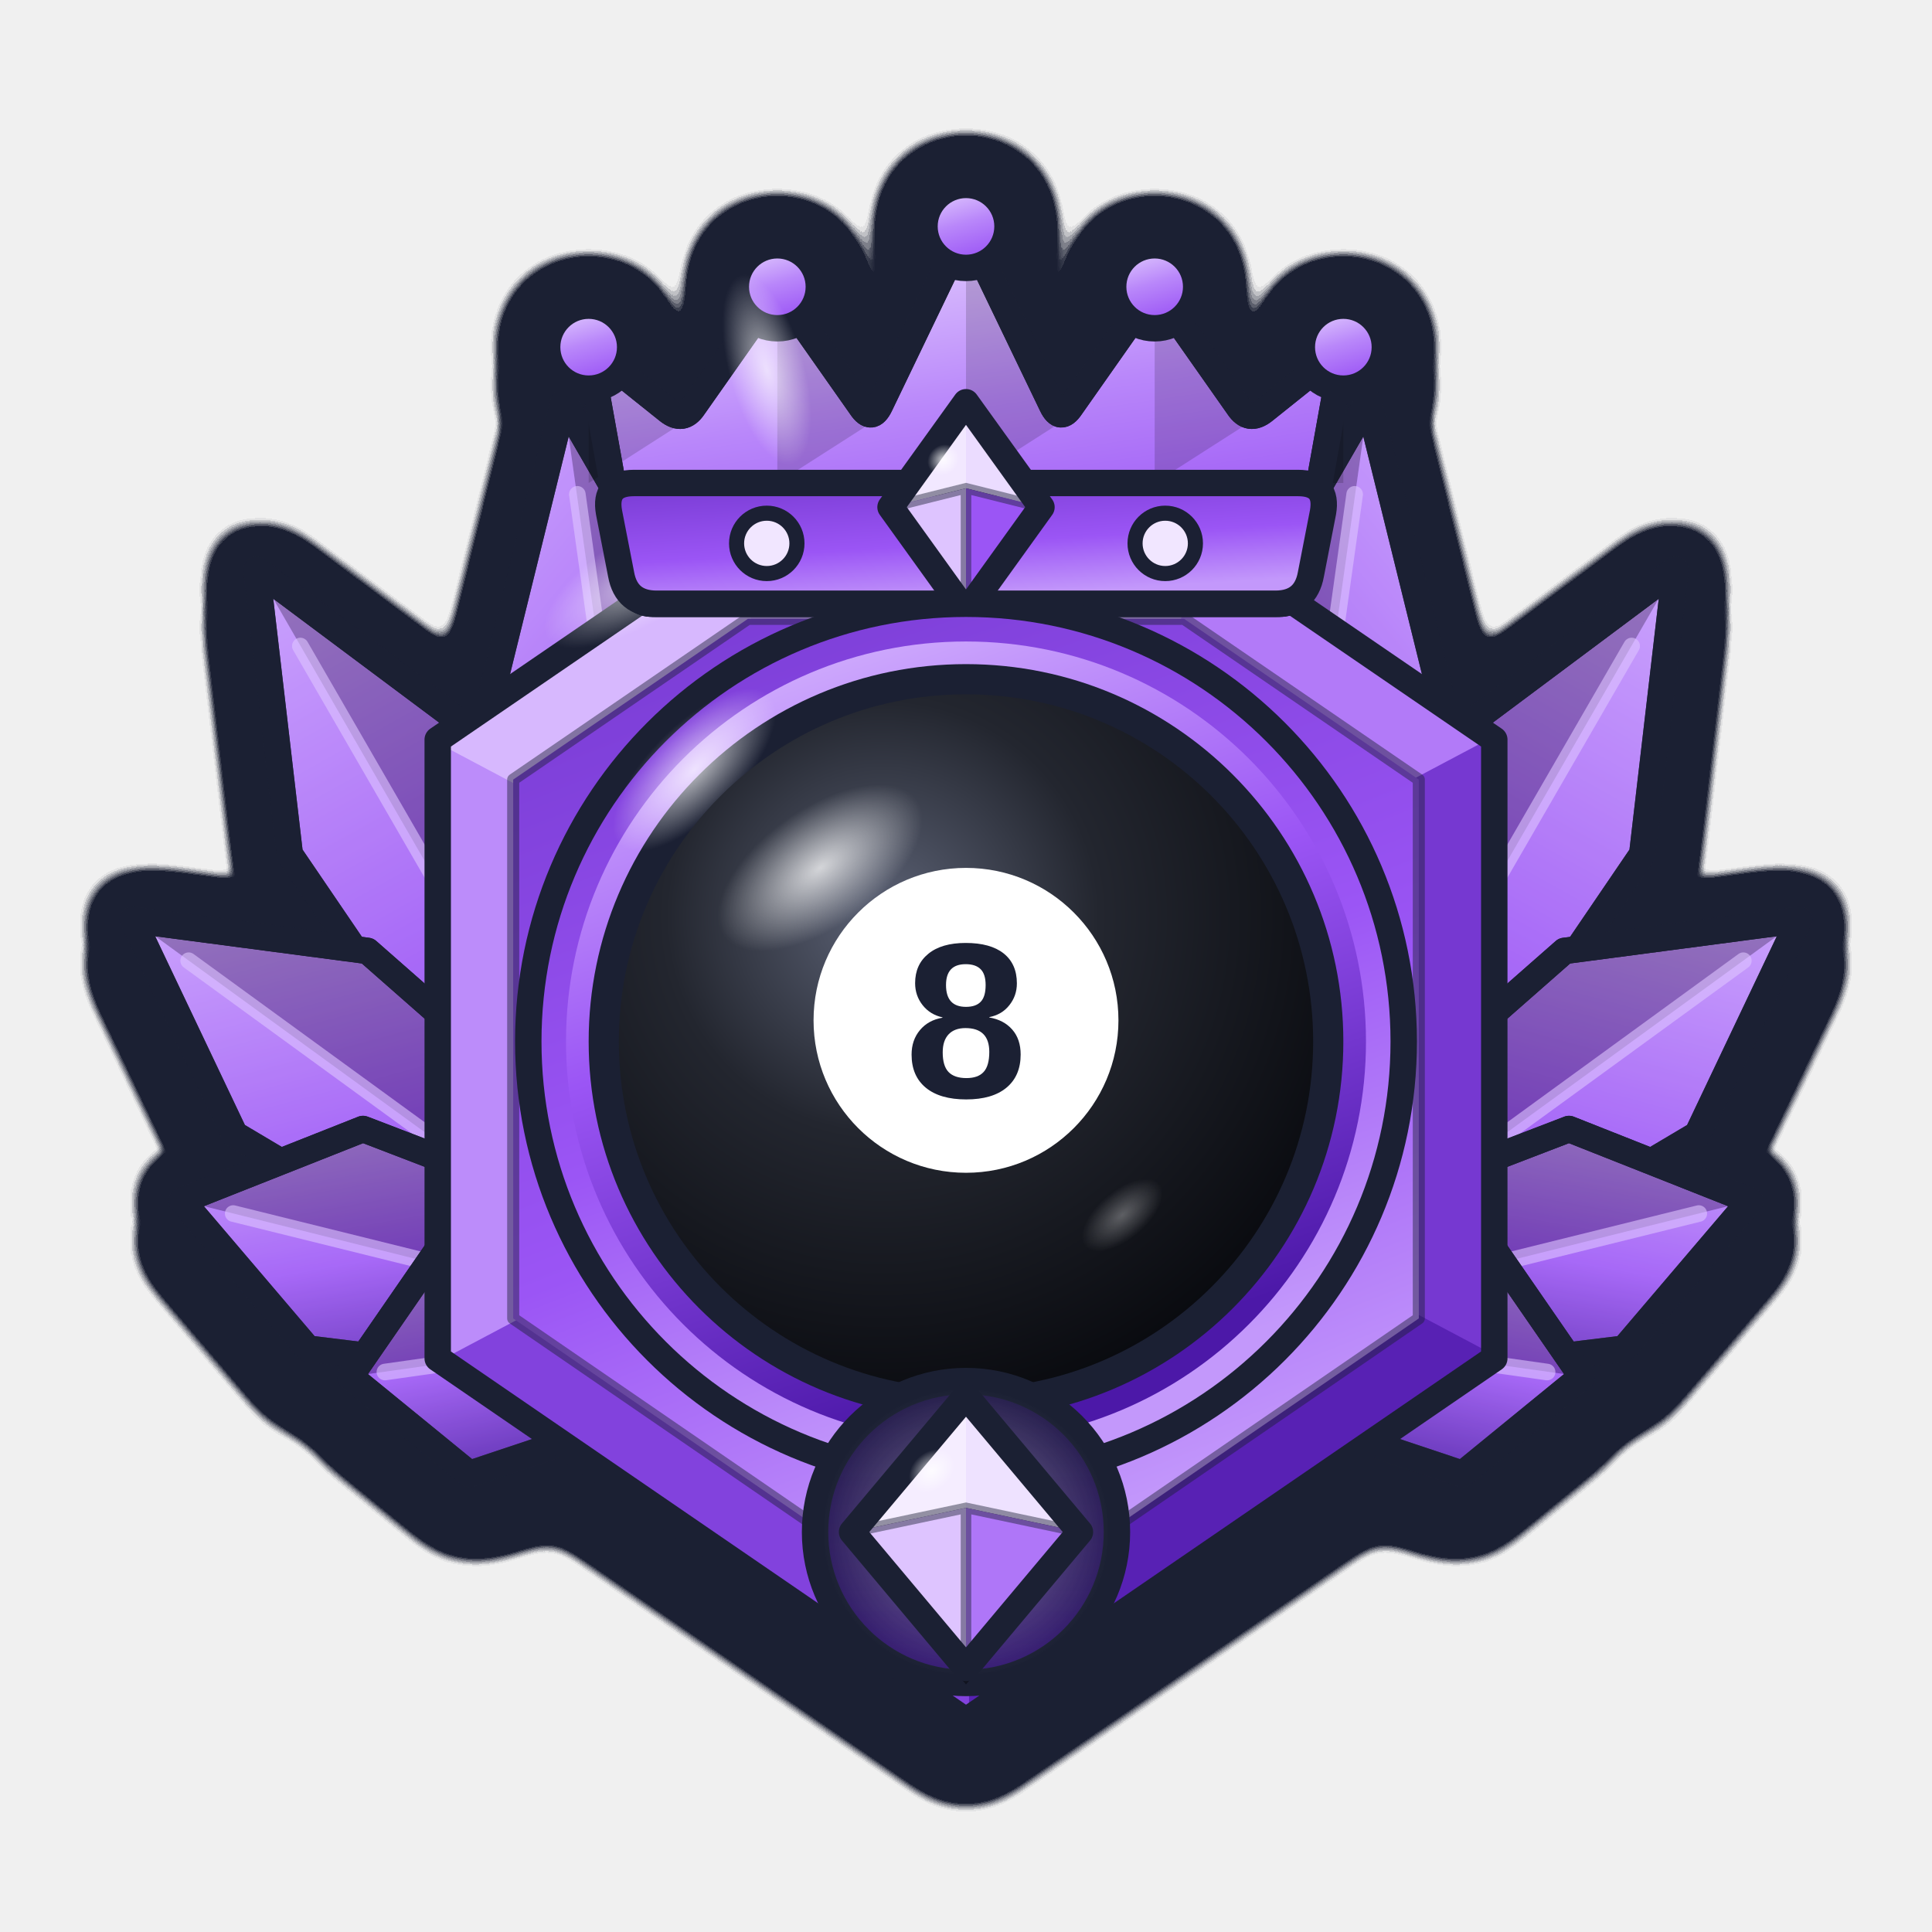
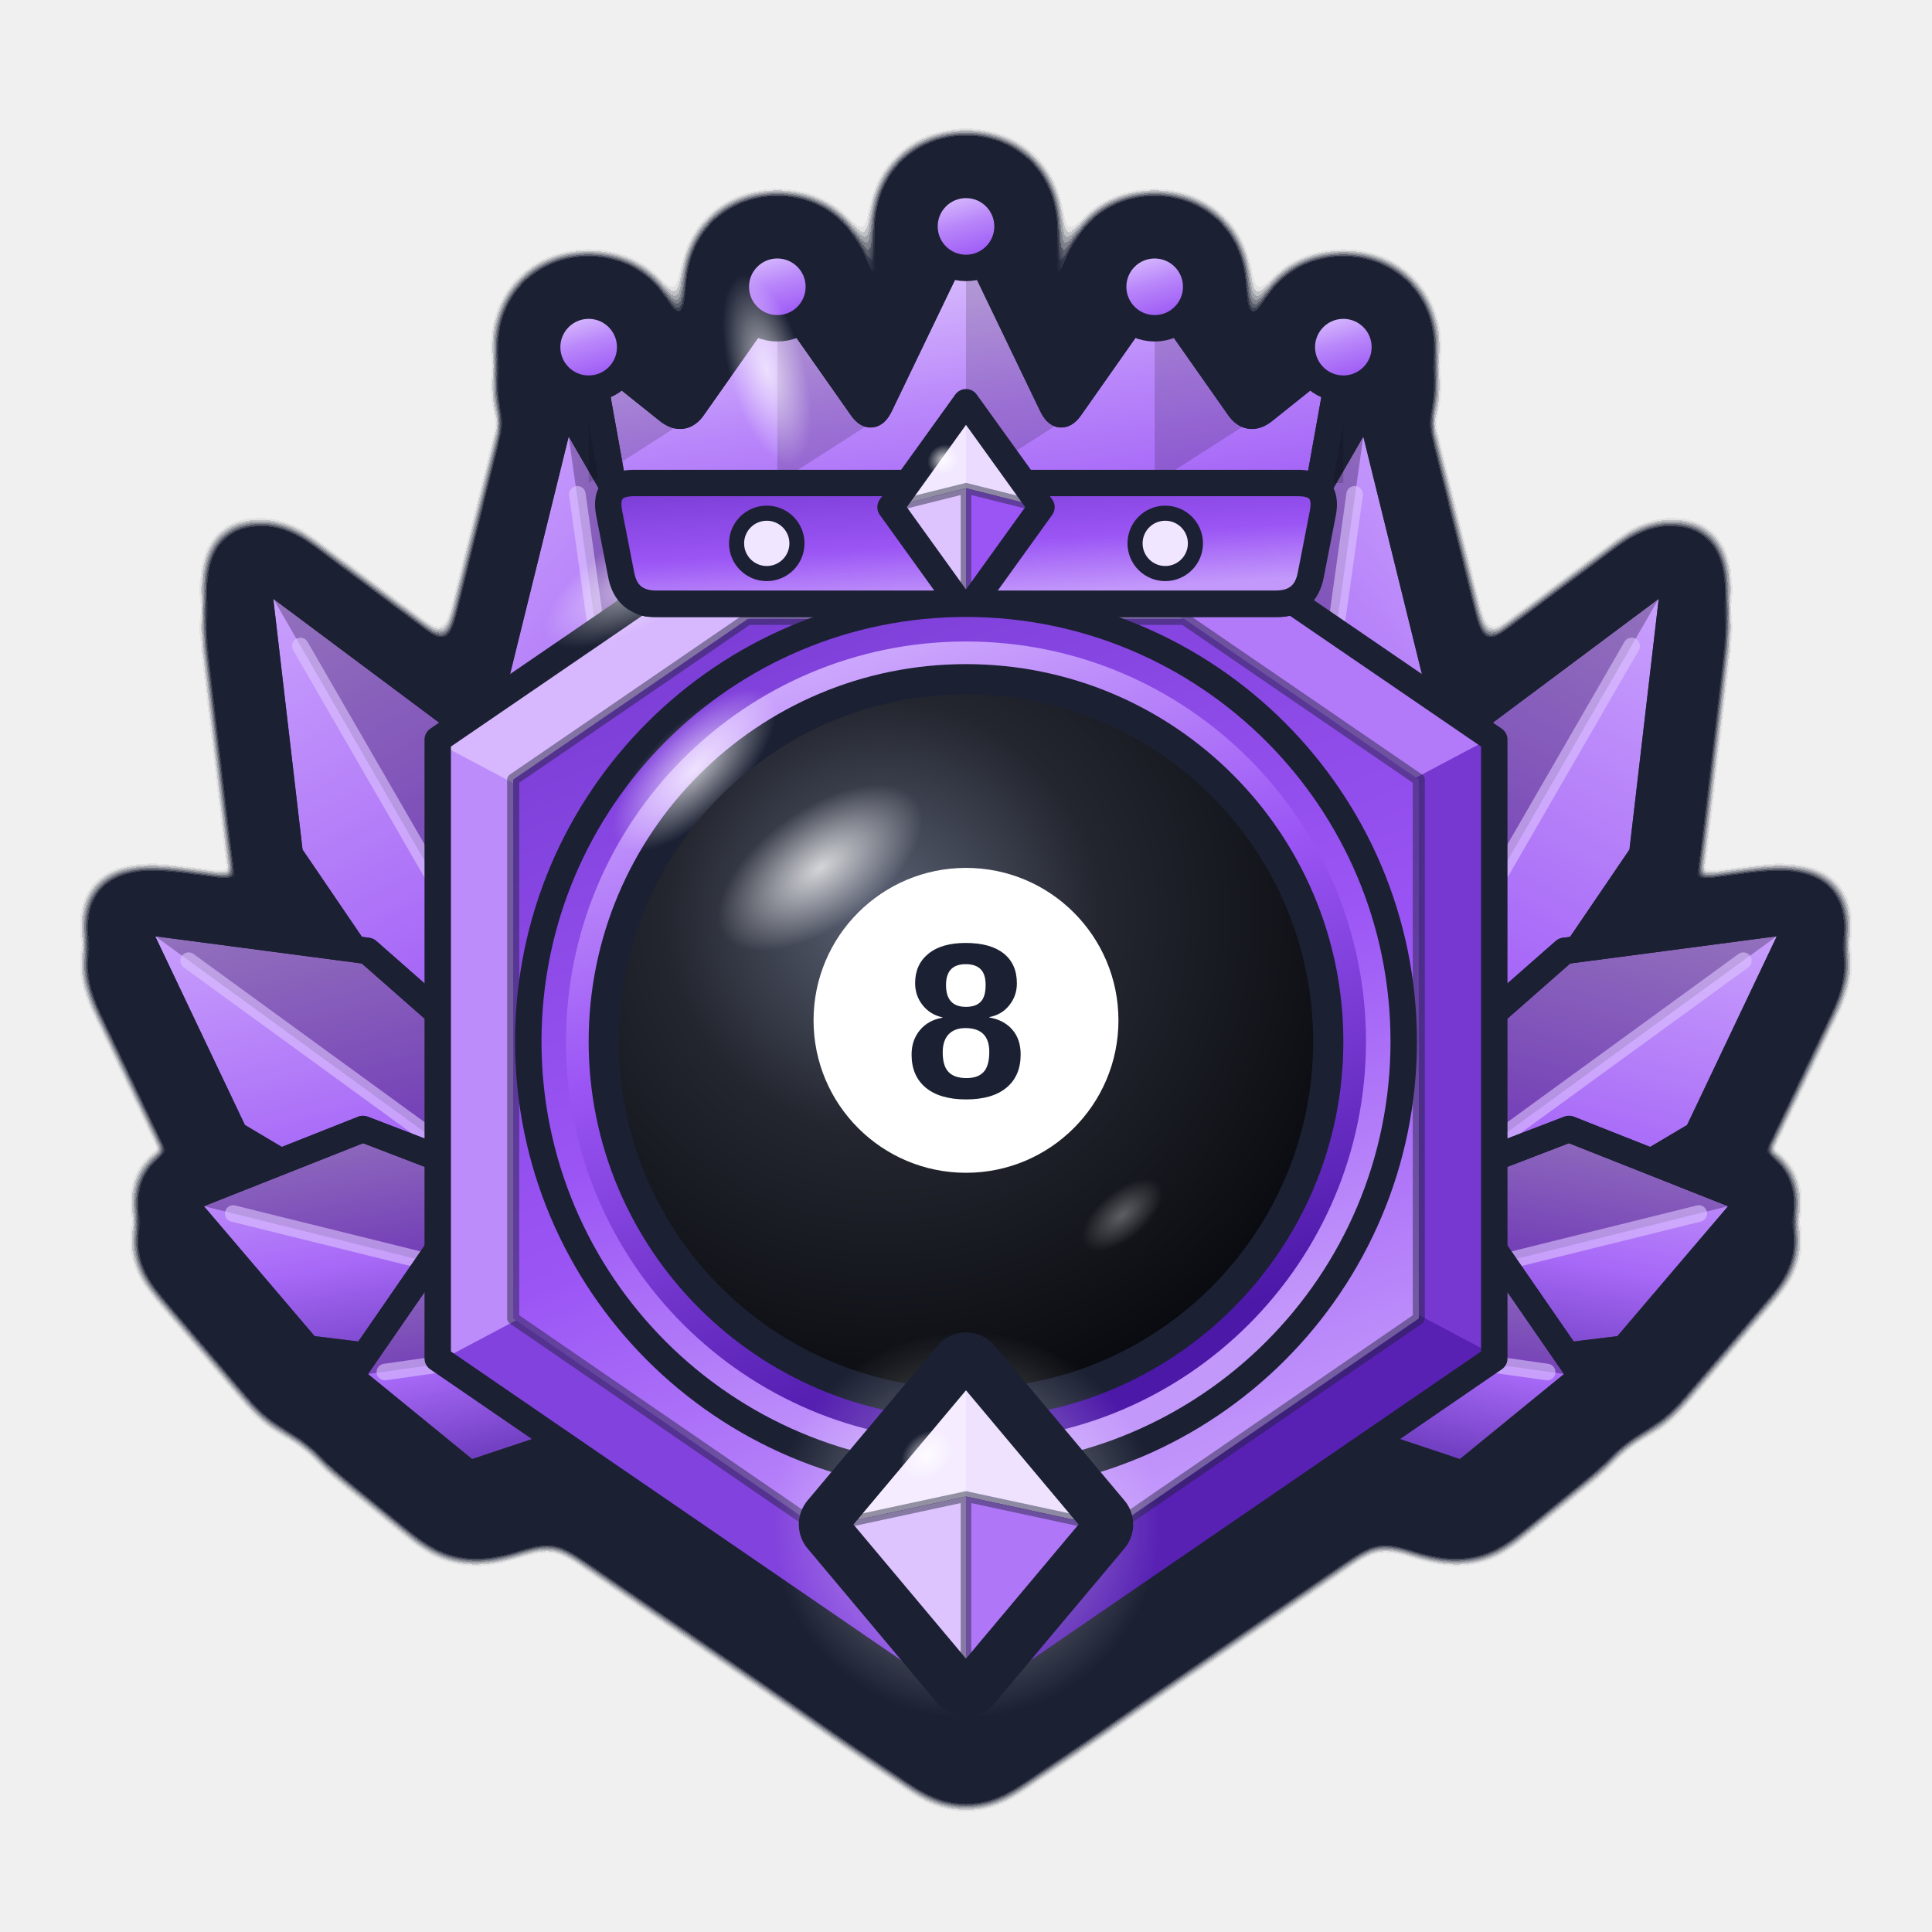
<svg xmlns="http://www.w3.org/2000/svg" width="512" height="512" viewBox="0 0 256 256">
  <defs>
    <linearGradient id="blue" x1="0" y1="0" x2="0.35" y2="1">
      <stop offset="0" stop-color="#9ED3FF" />
      <stop offset="0.45" stop-color="#3B9BFF" />
      <stop offset="1" stop-color="#1F6BD0" />
    </linearGradient>
    <linearGradient id="green" x1="0" y1="0" x2="0.35" y2="1">
      <stop offset="0" stop-color="#A8F5BE" />
      <stop offset="0.45" stop-color="#3DD66B" />
      <stop offset="1" stop-color="#1E9E47" />
    </linearGradient>
    <linearGradient id="red" x1="0" y1="0" x2="0.35" y2="1">
      <stop offset="0" stop-color="#FFA3A3" />
      <stop offset="0.45" stop-color="#FF4D4D" />
      <stop offset="1" stop-color="#C9283A" />
    </linearGradient>
    <linearGradient id="gold" x1="0" y1="0" x2="0.35" y2="1">
      <stop offset="0" stop-color="#FFF1A0" />
      <stop offset="0.45" stop-color="#FFC928" />
      <stop offset="1" stop-color="#DB8E00" />
    </linearGradient>
    <linearGradient id="wood" x1="0" y1="0" x2="0.35" y2="1">
      <stop offset="0" stop-color="#FFD9A0" />
      <stop offset="0.45" stop-color="#E7A35C" />
      <stop offset="1" stop-color="#A8622A" />
    </linearGradient>
    <linearGradient id="darkwood" x1="0" y1="0" x2="0.35" y2="1">
      <stop offset="0" stop-color="#C07A45" />
      <stop offset="0.45" stop-color="#8A4B22" />
      <stop offset="1" stop-color="#5E3014" />
    </linearGradient>
    <linearGradient id="white" x1="0" y1="0" x2="0.35" y2="1">
      <stop offset="0" stop-color="#FFFFFF" />
      <stop offset="0.45" stop-color="#F4F8FF" />
      <stop offset="1" stop-color="#C9D6EA" />
    </linearGradient>
    <linearGradient id="grey" x1="0" y1="0" x2="0.35" y2="1">
      <stop offset="0" stop-color="#E4E9F2" />
      <stop offset="0.45" stop-color="#AEB8C8" />
      <stop offset="1" stop-color="#7B869A" />
    </linearGradient>
    <linearGradient id="steel" x1="0" y1="0" x2="0.35" y2="1">
      <stop offset="0" stop-color="#D8E6F7" />
      <stop offset="0.45" stop-color="#9FB2CC" />
      <stop offset="1" stop-color="#6A7D98" />
    </linearGradient>
    <linearGradient id="cloth" x1="0" y1="0" x2="0.35" y2="1">
      <stop offset="0" stop-color="#6FE08E" />
      <stop offset="0.45" stop-color="#2FA24F" />
      <stop offset="1" stop-color="#1C7A37" />
    </linearGradient>
    <linearGradient id="sad" x1="0" y1="0" x2="0.35" y2="1">
      <stop offset="0" stop-color="#C4D4EE" />
      <stop offset="0.45" stop-color="#8EA3C7" />
      <stop offset="1" stop-color="#5E7299" />
    </linearGradient>
    <linearGradient id="purple" x1="0" y1="0" x2="0.35" y2="1">
      <stop offset="0" stop-color="#D7B8FF" />
      <stop offset="0.45" stop-color="#A259FF" />
      <stop offset="1" stop-color="#6E2FD0" />
    </linearGradient>
    <radialGradient id="shine" cx="0.5" cy="0.5" r="0.5">
      <stop offset="0" stop-color="#FFFFFF" stop-opacity="0.9" />
      <stop offset="1" stop-color="#FFFFFF" stop-opacity="0" />
    </radialGradient>
    <filter id="ink" x="-30%" y="-30%" width="160%" height="160%" color-interpolation-filters="sRGB">
      <feGaussianBlur in="SourceAlpha" stdDeviation="6.92" result="blur" />
      <feComponentTransfer in="blur" result="grown">
        <feFuncA type="linear" slope="7" intercept="-0.35" />
      </feComponentTransfer>
      <feOffset in="grown" dy="6" result="lip" />
      <feMerge result="both">
        <feMergeNode in="lip" />
        <feMergeNode in="grown" />
      </feMerge>
      <feFlood flood-color="#1B2033" />
      <feComposite in2="both" operator="in" result="outline" />
      <feMerge>
        <feMergeNode in="outline" />
        <feMergeNode in="SourceGraphic" />
      </feMerge>
    </filter>
  </defs>
  <defs>
    <filter id="badgeInk" x="-20%" y="-20%" width="140%" height="140%" color-interpolation-filters="sRGB">
      <feGaussianBlur in="SourceAlpha" stdDeviation="3.2" result="blur" />
      <feComponentTransfer in="blur" result="grown">
        <feFuncA type="linear" slope="40" intercept="-0.716" />
      </feComponentTransfer>
      <feOffset in="grown" dy="5" result="lip" />
      <feMerge result="both">
        <feMergeNode in="lip" />
        <feMergeNode in="grown" />
      </feMerge>
      <feFlood flood-color="#1B2033" />
      <feComposite in2="both" operator="in" result="outline" />
      <feMerge>
        <feMergeNode in="outline" />
        <feMergeNode in="SourceGraphic" />
      </feMerge>
    </filter>
  </defs>
  <defs>
    <linearGradient id="m" x1="0" y1="0" x2="0.35" y2="1">
      <stop offset="0.00" stop-color="#DEC4FF" />
      <stop offset="0.50" stop-color="#9B55F5" />
      <stop offset="1.00" stop-color="#4C18A8" />
    </linearGradient>
    <linearGradient id="r" x1="0" y1="0" x2="0.35" y2="1">
      <stop offset="0.00" stop-color="#773AD2" />
      <stop offset="0.60" stop-color="#9B55F5" />
      <stop offset="1.00" stop-color="#C398FB" />
    </linearGradient>
    <linearGradient id="w" x1="0" y1="0" x2="0.35" y2="1">
      <stop offset="0.00" stop-color="#C79DFC" />
      <stop offset="0.55" stop-color="#9B55F5" />
      <stop offset="1.00" stop-color="#4C18A8" />
    </linearGradient>
    <linearGradient id="c" x1="0" y1="0" x2="0.3" y2="1">
      <stop offset="0.00" stop-color="#EBDCFF" />
      <stop offset="0.55" stop-color="#B987FA" />
      <stop offset="1.00" stop-color="#9B55F5" />
    </linearGradient>
    <linearGradient id="s" x1="0" y1="0" x2="0.2" y2="1">
      <stop offset="0.00" stop-color="#FFFFFF" />
      <stop offset="0.50" stop-color="#EBDCFF" />
      <stop offset="1.00" stop-color="#CAA3FC" />
    </linearGradient>
    <linearGradient id="g" x1="0" y1="0" x2="0.35" y2="1">
      <stop offset="0.00" stop-color="#FFF3A6" />
      <stop offset="0.50" stop-color="#FFC928" />
      <stop offset="1.00" stop-color="#C97F00" />
    </linearGradient>
    <linearGradient id="gr" x1="0" y1="0" x2="0.35" y2="1">
      <stop offset="0.00" stop-color="#E7A816" />
      <stop offset="0.60" stop-color="#FFC928" />
      <stop offset="1.00" stop-color="#FFE274" />
    </linearGradient>
    <radialGradient id="ball" cx="0.38" cy="0.32" r="0.78">
      <stop offset="0" stop-color="#5C6275" />
      <stop offset="0.4" stop-color="#23262F" />
      <stop offset="1" stop-color="#06070B" />
    </radialGradient>
  </defs>
  <g filter="url(#badgeInk)">
    <path d="M83.1 177.3 L65.1 92.1 L74.7 53.2 L94.8 88.0 L100.9 174.7 Z" fill="url(#w)" stroke="#1B2033" stroke-width="3.5" stroke-linejoin="round" />
    <path d="M92.0 176.0 L100.9 174.7 L94.8 88.0 L74.7 53.2 Z" fill="#000000" opacity="0.25" />
    <path d="M92.0 176.0 L83.1 177.3 L65.1 92.1 L74.7 53.2 Z" fill="#DEC4FF" opacity="0.18" />
    <path d="M90.6 166.2 L76.5 65.5" fill="none" stroke="#DEC4FF" stroke-width="2.2" stroke-linecap="round" stroke-linejoin="round" opacity="0.6" />
    <path d="M83.1 177.3 L65.1 92.1 L74.7 53.2 L94.8 88.0 L100.9 174.7 Z" fill="none" stroke="#1B2033" stroke-width="3.5" stroke-linejoin="round" />
    <path d="M84.2 180.5 L38.4 113.2 L34.0 75.5 L64.4 98.2 L99.8 171.5 Z" fill="url(#w)" stroke="#1B2033" stroke-width="3.5" stroke-linejoin="round" />
    <path d="M92.0 176.0 L99.8 171.5 L64.4 98.2 L34.0 75.5 Z" fill="#000000" opacity="0.25" />
    <path d="M92.0 176.0 L84.2 180.5 L38.4 113.2 L34.0 75.5 Z" fill="#DEC4FF" opacity="0.18" />
    <path d="M87.4 168.0 L39.8 85.6" fill="none" stroke="#DEC4FF" stroke-width="2.2" stroke-linecap="round" stroke-linejoin="round" opacity="0.6" />
    <path d="M84.2 180.5 L38.4 113.2 L34.0 75.5 L64.4 98.2 L99.8 171.5 Z" fill="none" stroke="#1B2033" stroke-width="3.5" stroke-linejoin="round" />
    <path d="M86.7 183.3 L31.1 150.3 L17.6 121.9 L48.7 126.0 L97.3 168.7 Z" fill="url(#w)" stroke="#1B2033" stroke-width="3.5" stroke-linejoin="round" />
    <path d="M92.0 176.0 L97.3 168.7 L48.7 126.0 L17.6 121.9 Z" fill="#000000" opacity="0.25" />
    <path d="M92.0 176.0 L86.7 183.3 L31.1 150.3 L17.6 121.9 Z" fill="#DEC4FF" opacity="0.18" />
    <path d="M86.0 171.7 L25.0 127.3" fill="none" stroke="#DEC4FF" stroke-width="2.2" stroke-linecap="round" stroke-linejoin="round" opacity="0.6" />
    <path d="M86.7 183.3 L31.1 150.3 L17.6 121.9 L48.7 126.0 L97.3 168.7 Z" fill="none" stroke="#1B2033" stroke-width="3.5" stroke-linejoin="round" />
    <path d="M89.8 184.7 L40.8 178.7 L24.1 159.1 L48.1 149.6 L94.2 167.3 Z" fill="url(#w)" stroke="#1B2033" stroke-width="3.5" stroke-linejoin="round" />
    <path d="M92.0 176.0 L94.2 167.3 L48.1 149.6 L24.1 159.1 Z" fill="#000000" opacity="0.25" />
    <path d="M92.0 176.0 L89.8 184.7 L40.8 178.7 L24.1 159.1 Z" fill="#DEC4FF" opacity="0.18" />
    <path d="M86.6 174.6 L30.9 160.8" fill="none" stroke="#DEC4FF" stroke-width="2.2" stroke-linecap="round" stroke-linejoin="round" opacity="0.6" />
    <path d="M89.8 184.7 L40.8 178.7 L24.1 159.1 L48.1 149.6 L94.2 167.3 Z" fill="none" stroke="#1B2033" stroke-width="3.5" stroke-linejoin="round" />
    <path d="M93.3 184.9 L62.2 195.3 L46.4 182.4 L58.0 165.6 L90.7 167.1 Z" fill="url(#w)" stroke="#1B2033" stroke-width="3.5" stroke-linejoin="round" />
    <path d="M92.0 176.0 L90.7 167.1 L58.0 165.6 L46.4 182.4 Z" fill="#000000" opacity="0.25" />
    <path d="M92.0 176.0 L93.3 184.9 L62.2 195.3 L46.4 182.4 Z" fill="#DEC4FF" opacity="0.18" />
    <path d="M88.4 176.5 L51.0 181.8" fill="none" stroke="#DEC4FF" stroke-width="2.2" stroke-linecap="round" stroke-linejoin="round" opacity="0.6" />
    <path d="M93.3 184.9 L62.2 195.3 L46.4 182.4 L58.0 165.6 L90.7 167.1 Z" fill="none" stroke="#1B2033" stroke-width="3.5" stroke-linejoin="round" />
    <g transform="matrix(-1 0 0 1 256 0)">
      <path d="M83.1 177.3 L65.1 92.1 L74.7 53.2 L94.8 88.0 L100.9 174.7 Z" fill="url(#w)" stroke="#1B2033" stroke-width="3.5" stroke-linejoin="round" />
      <path d="M92.0 176.0 L100.9 174.7 L94.8 88.0 L74.7 53.2 Z" fill="#000000" opacity="0.25" />
      <path d="M92.0 176.0 L83.1 177.3 L65.1 92.1 L74.7 53.2 Z" fill="#DEC4FF" opacity="0.18" />
      <path d="M90.6 166.2 L76.5 65.5" fill="none" stroke="#DEC4FF" stroke-width="2.2" stroke-linecap="round" stroke-linejoin="round" opacity="0.6" />
      <path d="M83.1 177.3 L65.1 92.1 L74.7 53.2 L94.8 88.0 L100.9 174.7 Z" fill="none" stroke="#1B2033" stroke-width="3.5" stroke-linejoin="round" />
      <path d="M84.2 180.5 L38.4 113.2 L34.0 75.5 L64.4 98.2 L99.8 171.5 Z" fill="url(#w)" stroke="#1B2033" stroke-width="3.5" stroke-linejoin="round" />
      <path d="M92.0 176.0 L99.8 171.5 L64.4 98.2 L34.0 75.5 Z" fill="#000000" opacity="0.25" />
      <path d="M92.0 176.0 L84.2 180.5 L38.4 113.2 L34.0 75.5 Z" fill="#DEC4FF" opacity="0.18" />
      <path d="M87.4 168.0 L39.8 85.6" fill="none" stroke="#DEC4FF" stroke-width="2.2" stroke-linecap="round" stroke-linejoin="round" opacity="0.6" />
      <path d="M84.2 180.5 L38.4 113.2 L34.0 75.5 L64.4 98.2 L99.8 171.5 Z" fill="none" stroke="#1B2033" stroke-width="3.5" stroke-linejoin="round" />
      <path d="M86.7 183.3 L31.1 150.3 L17.6 121.9 L48.7 126.0 L97.3 168.7 Z" fill="url(#w)" stroke="#1B2033" stroke-width="3.5" stroke-linejoin="round" />
      <path d="M92.0 176.0 L97.3 168.7 L48.7 126.0 L17.6 121.9 Z" fill="#000000" opacity="0.25" />
      <path d="M92.0 176.0 L86.7 183.3 L31.1 150.3 L17.6 121.9 Z" fill="#DEC4FF" opacity="0.18" />
      <path d="M86.0 171.7 L25.0 127.3" fill="none" stroke="#DEC4FF" stroke-width="2.2" stroke-linecap="round" stroke-linejoin="round" opacity="0.6" />
      <path d="M86.7 183.3 L31.1 150.3 L17.6 121.9 L48.7 126.0 L97.3 168.7 Z" fill="none" stroke="#1B2033" stroke-width="3.5" stroke-linejoin="round" />
      <path d="M89.8 184.7 L40.8 178.7 L24.1 159.1 L48.1 149.6 L94.2 167.3 Z" fill="url(#w)" stroke="#1B2033" stroke-width="3.5" stroke-linejoin="round" />
      <path d="M92.0 176.0 L94.2 167.3 L48.1 149.6 L24.1 159.1 Z" fill="#000000" opacity="0.25" />
      <path d="M92.0 176.0 L89.8 184.7 L40.8 178.7 L24.1 159.1 Z" fill="#DEC4FF" opacity="0.18" />
      <path d="M86.6 174.6 L30.9 160.8" fill="none" stroke="#DEC4FF" stroke-width="2.2" stroke-linecap="round" stroke-linejoin="round" opacity="0.6" />
      <path d="M89.8 184.7 L40.8 178.7 L24.1 159.1 L48.1 149.6 L94.2 167.3 Z" fill="none" stroke="#1B2033" stroke-width="3.5" stroke-linejoin="round" />
      <path d="M93.3 184.9 L62.2 195.3 L46.4 182.4 L58.0 165.6 L90.7 167.1 Z" fill="url(#w)" stroke="#1B2033" stroke-width="3.5" stroke-linejoin="round" />
      <path d="M92.0 176.0 L90.7 167.1 L58.0 165.6 L46.4 182.4 Z" fill="#000000" opacity="0.25" />
      <path d="M92.0 176.0 L93.3 184.9 L62.2 195.3 L46.4 182.4 Z" fill="#DEC4FF" opacity="0.18" />
      <path d="M88.4 176.5 L51.0 181.8" fill="none" stroke="#DEC4FF" stroke-width="2.2" stroke-linecap="round" stroke-linejoin="round" opacity="0.6" />
      <path d="M93.3 184.9 L62.2 195.3 L46.4 182.4 L58.0 165.6 L90.7 167.1 Z" fill="none" stroke="#1B2033" stroke-width="3.5" stroke-linejoin="round" />
    </g>
    <path d="M96.0 72.0 L160.0 72.0 L156.9 82.0 L99.1 82.0 Z" fill="#CDA8FC" stroke="#CDA8FC" stroke-width="0.8" />
    <path d="M160.0 72.0 L198.0 98.0 L188.0 103.3 L156.9 82.0 Z" fill="#B27AF8" stroke="#B27AF8" stroke-width="0.8" />
    <path d="M198.0 98.0 L198.0 180.0 L188.0 174.7 L188.0 103.3 Z" fill="#7638D1" stroke="#7638D1" stroke-width="0.8" />
    <path d="M198.0 180.0 L128.0 228.0 L128.0 215.9 L188.0 174.7 Z" fill="#5821B4" stroke="#5821B4" stroke-width="0.8" />
    <path d="M128.0 228.0 L58.0 180.0 L68.0 174.7 L128.0 215.9 Z" fill="#8242DD" stroke="#8242DD" stroke-width="0.8" />
    <path d="M58.0 180.0 L58.0 98.0 L68.0 103.3 L68.0 174.7 Z" fill="#BC8CFA" stroke="#BC8CFA" stroke-width="0.8" />
    <path d="M58.0 98.0 L96.0 72.0 L99.1 82.0 L68.0 103.3 Z" fill="#D7B8FE" stroke="#D7B8FE" stroke-width="0.8" />
    <path d="M99.1 82.0 L156.9 82.0 L188.0 103.3 L188.0 174.7 L128.0 215.9 L68.0 174.7 L68.0 103.3 Z" fill="url(#r)" />
    <path d="M99.1 82.0 L156.9 82.0 L188.0 103.3 L188.0 174.7 L128.0 215.9 L68.0 174.7 L68.0 103.3 Z" fill="none" stroke="#1B2033" stroke-width="1.6" stroke-opacity="0.45" stroke-linejoin="round" />
    <path d="M96.0 72.0 L160.0 72.0 L198.0 98.0 L198.0 180.0 L128.0 228.0 L58.0 180.0 L58.0 98.0 Z" fill="none" stroke="#1B2033" stroke-width="3.5" stroke-linejoin="round" />
    <ellipse cx="86" cy="76" rx="16" ry="6" fill="url(#shine)" opacity="0.75" transform="rotate(-32 86 76)" />
    <path d="M86.5 80.0 Q84.0 80.0 83.6 77.5 L78.4 48.5 Q78.0 46.0 80.0 47.6 L88.5 54.4 Q90.5 56.0 91.9 53.9 L101.6 40.1 Q103.0 38.0 104.4 40.1 L114.1 53.9 Q115.5 56.0 116.6 53.7 L126.9 32.3 Q128.0 30.0 129.1 32.3 L139.4 53.7 Q140.5 56.0 141.9 53.9 L151.6 40.1 Q153.0 38.0 154.4 40.1 L164.1 53.9 Q165.5 56.0 167.5 54.4 L176.0 47.6 Q178.0 46.0 177.6 48.5 L172.4 77.5 Q172.0 80.0 169.5 80.0 Z" fill="url(#c)" stroke="#1B2033" stroke-width="3.5" stroke-linejoin="round" />
    <path d="M78.0 46.0 L78.0 64.0 L90.5 56.0 Z" fill="#000000" opacity="0.16" />
    <path d="M103.0 38.0 L103.0 64.0 L115.5 56.0 Z" fill="#000000" opacity="0.16" />
    <path d="M128.0 30.0 L128.0 64.0 L140.5 56.0 Z" fill="#000000" opacity="0.16" />
    <path d="M153.0 38.0 L153.0 64.0 L165.5 56.0 Z" fill="#000000" opacity="0.16" />
    <path d="M178.0 46.0 L178.0 64.0 L175.0 64.0 Z" fill="#000000" opacity="0.16" />
    <path d="M86.5 80.0 Q84.0 80.0 83.6 77.5 L78.4 48.5 Q78.0 46.0 80.0 47.6 L88.5 54.4 Q90.5 56.0 91.9 53.9 L101.6 40.1 Q103.0 38.0 104.4 40.1 L114.1 53.9 Q115.5 56.0 116.6 53.7 L126.9 32.3 Q128.0 30.0 129.1 32.3 L139.4 53.7 Q140.5 56.0 141.9 53.9 L151.6 40.1 Q153.0 38.0 154.4 40.1 L164.1 53.9 Q165.5 56.0 167.5 54.4 L176.0 47.6 Q178.0 46.0 177.6 48.5 L172.4 77.5 Q172.0 80.0 169.5 80.0 Z" fill="none" stroke="#1B2033" stroke-width="3.5" stroke-linejoin="round" />
    <circle cx="78.0" cy="46.0" r="5.5" fill="url(#c)" stroke="#1B2033" stroke-width="3.5" />
    <circle cx="103.0" cy="38.0" r="5.5" fill="url(#c)" stroke="#1B2033" stroke-width="3.5" />
    <circle cx="128.0" cy="30.0" r="5.5" fill="url(#c)" stroke="#1B2033" stroke-width="3.5" />
    <circle cx="153.0" cy="38.0" r="5.5" fill="url(#c)" stroke="#1B2033" stroke-width="3.5" />
    <circle cx="178.0" cy="46.0" r="5.5" fill="url(#c)" stroke="#1B2033" stroke-width="3.5" />
    <path d="M80.7 67.9 Q80.0 64.0 84.0 64.0 L172.0 64.0 Q176.0 64.0 175.3 67.9 L173.7 76.1 Q173.0 80.0 169.0 80.0 L87.0 80.0 Q83.0 80.0 82.3 76.1 Z" fill="url(#r)" stroke="#1B2033" stroke-width="3.5" stroke-linejoin="round" />
    <ellipse cx="101.6" cy="49.0" rx="5" ry="13" fill="url(#shine)" opacity="0.75" transform="rotate(-15 101.6 49.0)" />
    <path d="M118.0 67.2 L128.0 53.3 L128.0 64.7 Z" fill="#F2E8FF" />
    <path d="M128.0 53.3 L138.0 67.2 L128.0 64.7 Z" fill="#EBDCFF" />
    <path d="M118.0 67.2 L128.0 64.7 L128.0 81.1 Z" fill="#DEC4FF" />
    <path d="M128.0 64.7 L138.0 67.2 L128.0 81.1 Z" fill="#9B55F5" />
    <path d="M128.0 53.3 L138.0 67.2 L128.0 81.1 L118.0 67.2 Z" fill="none" stroke="#1B2033" stroke-width="3.5" stroke-linejoin="round" />
    <path d="M118.0 67.2 L128.0 64.7 L138.0 67.2 M128.0 64.7 L128.0 81.1" fill="none" stroke="#1B2033" stroke-width="1.4" opacity="0.45" />
    <ellipse cx="124.993" cy="60.936" rx="2.205" ry="1.949" fill="url(#shine)" opacity="0.9" transform="rotate(-40 124.9933 60.936)" />
    <circle cx="101.6" cy="72.0" r="4.0" fill="#F1E6FF" stroke="#1B2033" stroke-width="2" />
    <circle cx="154.4" cy="72.0" r="4.0" fill="#F1E6FF" stroke="#1B2033" stroke-width="2" />
    <circle cx="128" cy="138" r="58" fill="url(#r)" stroke="#1B2033" stroke-width="3.5" />
    <circle cx="128" cy="138" r="53" fill="url(#m)" />
    <circle cx="128" cy="138" r="50" fill="#1B2033" />
    <ellipse cx="92" cy="102" rx="14" ry="6" fill="url(#shine)" opacity="0.8" transform="rotate(-45 92 102)" />
    <circle cx="128" cy="138" r="46" fill="url(#ball)" />
    <circle cx="128.0" cy="135.2" r="20.2" fill="#FFFFFF" />
    <text x="128.0" y="145.4" font-family="Arial Black, Arial, sans-serif" font-weight="900" font-size="29.3" text-anchor="middle" fill="#1B2033">8</text>
    <ellipse cx="108.68" cy="115.0" rx="15.64" ry="7.82" fill="url(#shine)" opacity="0.85" transform="rotate(-35 108.68 115.0)" />
    <ellipse cx="148.7" cy="161.0" rx="6.44" ry="3.22" fill="url(#shine)" opacity="0.35" transform="rotate(-40 148.7 161.0)" />
    <defs>
-       <linearGradient id="tray" gradientUnits="userSpaceOnUse" x1="0" y1="183.0" x2="0" y2="229.0">
-         <stop offset="0" stop-color="#251E4A" />
-         <stop offset="0.55" stop-color="#2F1D62" />
-         <stop offset="1" stop-color="#3B1B7F" />
-       </linearGradient>
      <radialGradient id="glow">
-         <stop offset="0" stop-color="#FFFFFF" stop-opacity="0.5" />
+         <stop offset="0" stop-color="#FFFFFF" stop-opacity="0.55" />
        <stop offset="1" stop-color="#FFFFFF" stop-opacity="0" />
      </radialGradient>
    </defs>
-     <circle cx="128.0" cy="203.0" r="20.0" fill="url(#tray)" stroke="#1B2033" stroke-width="3.5" />
-     <circle cx="128.0" cy="203.0" r="19.0" fill="url(#glow)" opacity="0.8" />
-     <path d="M128.0 187.2 L143.1 205.2 L128.0 223.2 L112.9 205.2 Z" fill="#000000" opacity="0.4" />
-     <path d="M112.9 203.0 L128.0 185.0 L128.0 199.8 Z" fill="#F5EDFF" />
-     <path d="M128.0 185.0 L143.1 203.0 L128.0 199.8 Z" fill="#EEE2FF" />
-     <path d="M112.9 203.0 L128.0 199.8 L128.0 221.0 Z" fill="#DEC4FF" />
-     <path d="M128.0 199.8 L143.1 203.0 L128.0 221.0 Z" fill="#AF76F8" />
-     <path d="M128.0 185.0 L143.1 203.0 L128.0 221.0 L112.9 203.0 Z" fill="none" stroke="#1B2033" stroke-width="3.5" stroke-linejoin="round" />
-     <path d="M112.9 203.0 L128.0 199.8 L143.1 203.0 M128.0 199.8 L128.0 221.0" fill="none" stroke="#1B2033" stroke-width="1.4" opacity="0.45" />
-     <ellipse cx="123.464" cy="194.9" rx="3.326" ry="2.52" fill="url(#shine)" opacity="0.9" transform="rotate(-40 123.464 194.9)" />
+     <circle cx="128.0" cy="202.0" r="25.7" fill="url(#glow)" />
+     <path d="M128.0 184.5 L145.2 205.0 L128.0 225.5 L110.8 205.0 Z" fill="#000000" opacity="0.35" />
+     <path d="M128.0 181.5 L145.2 202.0 L128.0 222.5 L110.8 202.0 Z" fill="#1B2033" stroke="#1B2033" stroke-width="9.9" stroke-linejoin="round" />
+     <path d="M110.8 202.0 L128.0 181.5 L128.0 198.3 Z" fill="#F5EDFF" />
+     <path d="M128.0 181.5 L145.2 202.0 L128.0 198.3 Z" fill="#EEE2FF" />
+     <path d="M110.8 202.0 L128.0 198.3 L128.0 222.5 Z" fill="#DEC4FF" />
+     <path d="M128.0 198.3 L145.2 202.0 L128.0 222.5 Z" fill="#AF76F8" />
+     <path d="M128.0 181.5 L145.2 202.0 L128.0 222.5 L110.8 202.0 Z" fill="none" stroke="#1B2033" stroke-width="3.5" stroke-linejoin="round" />
+     <path d="M110.8 202.0 L128.0 198.3 L145.2 202.0 M128.0 198.3 L128.0 222.5" fill="none" stroke="#1B2033" stroke-width="1.4" opacity="0.45" />
+     <ellipse cx="122.829" cy="192.766" rx="3.792" ry="2.873" fill="url(#shine)" opacity="0.9" transform="rotate(-40 122.829 192.766)" />
  </g>
</svg>
